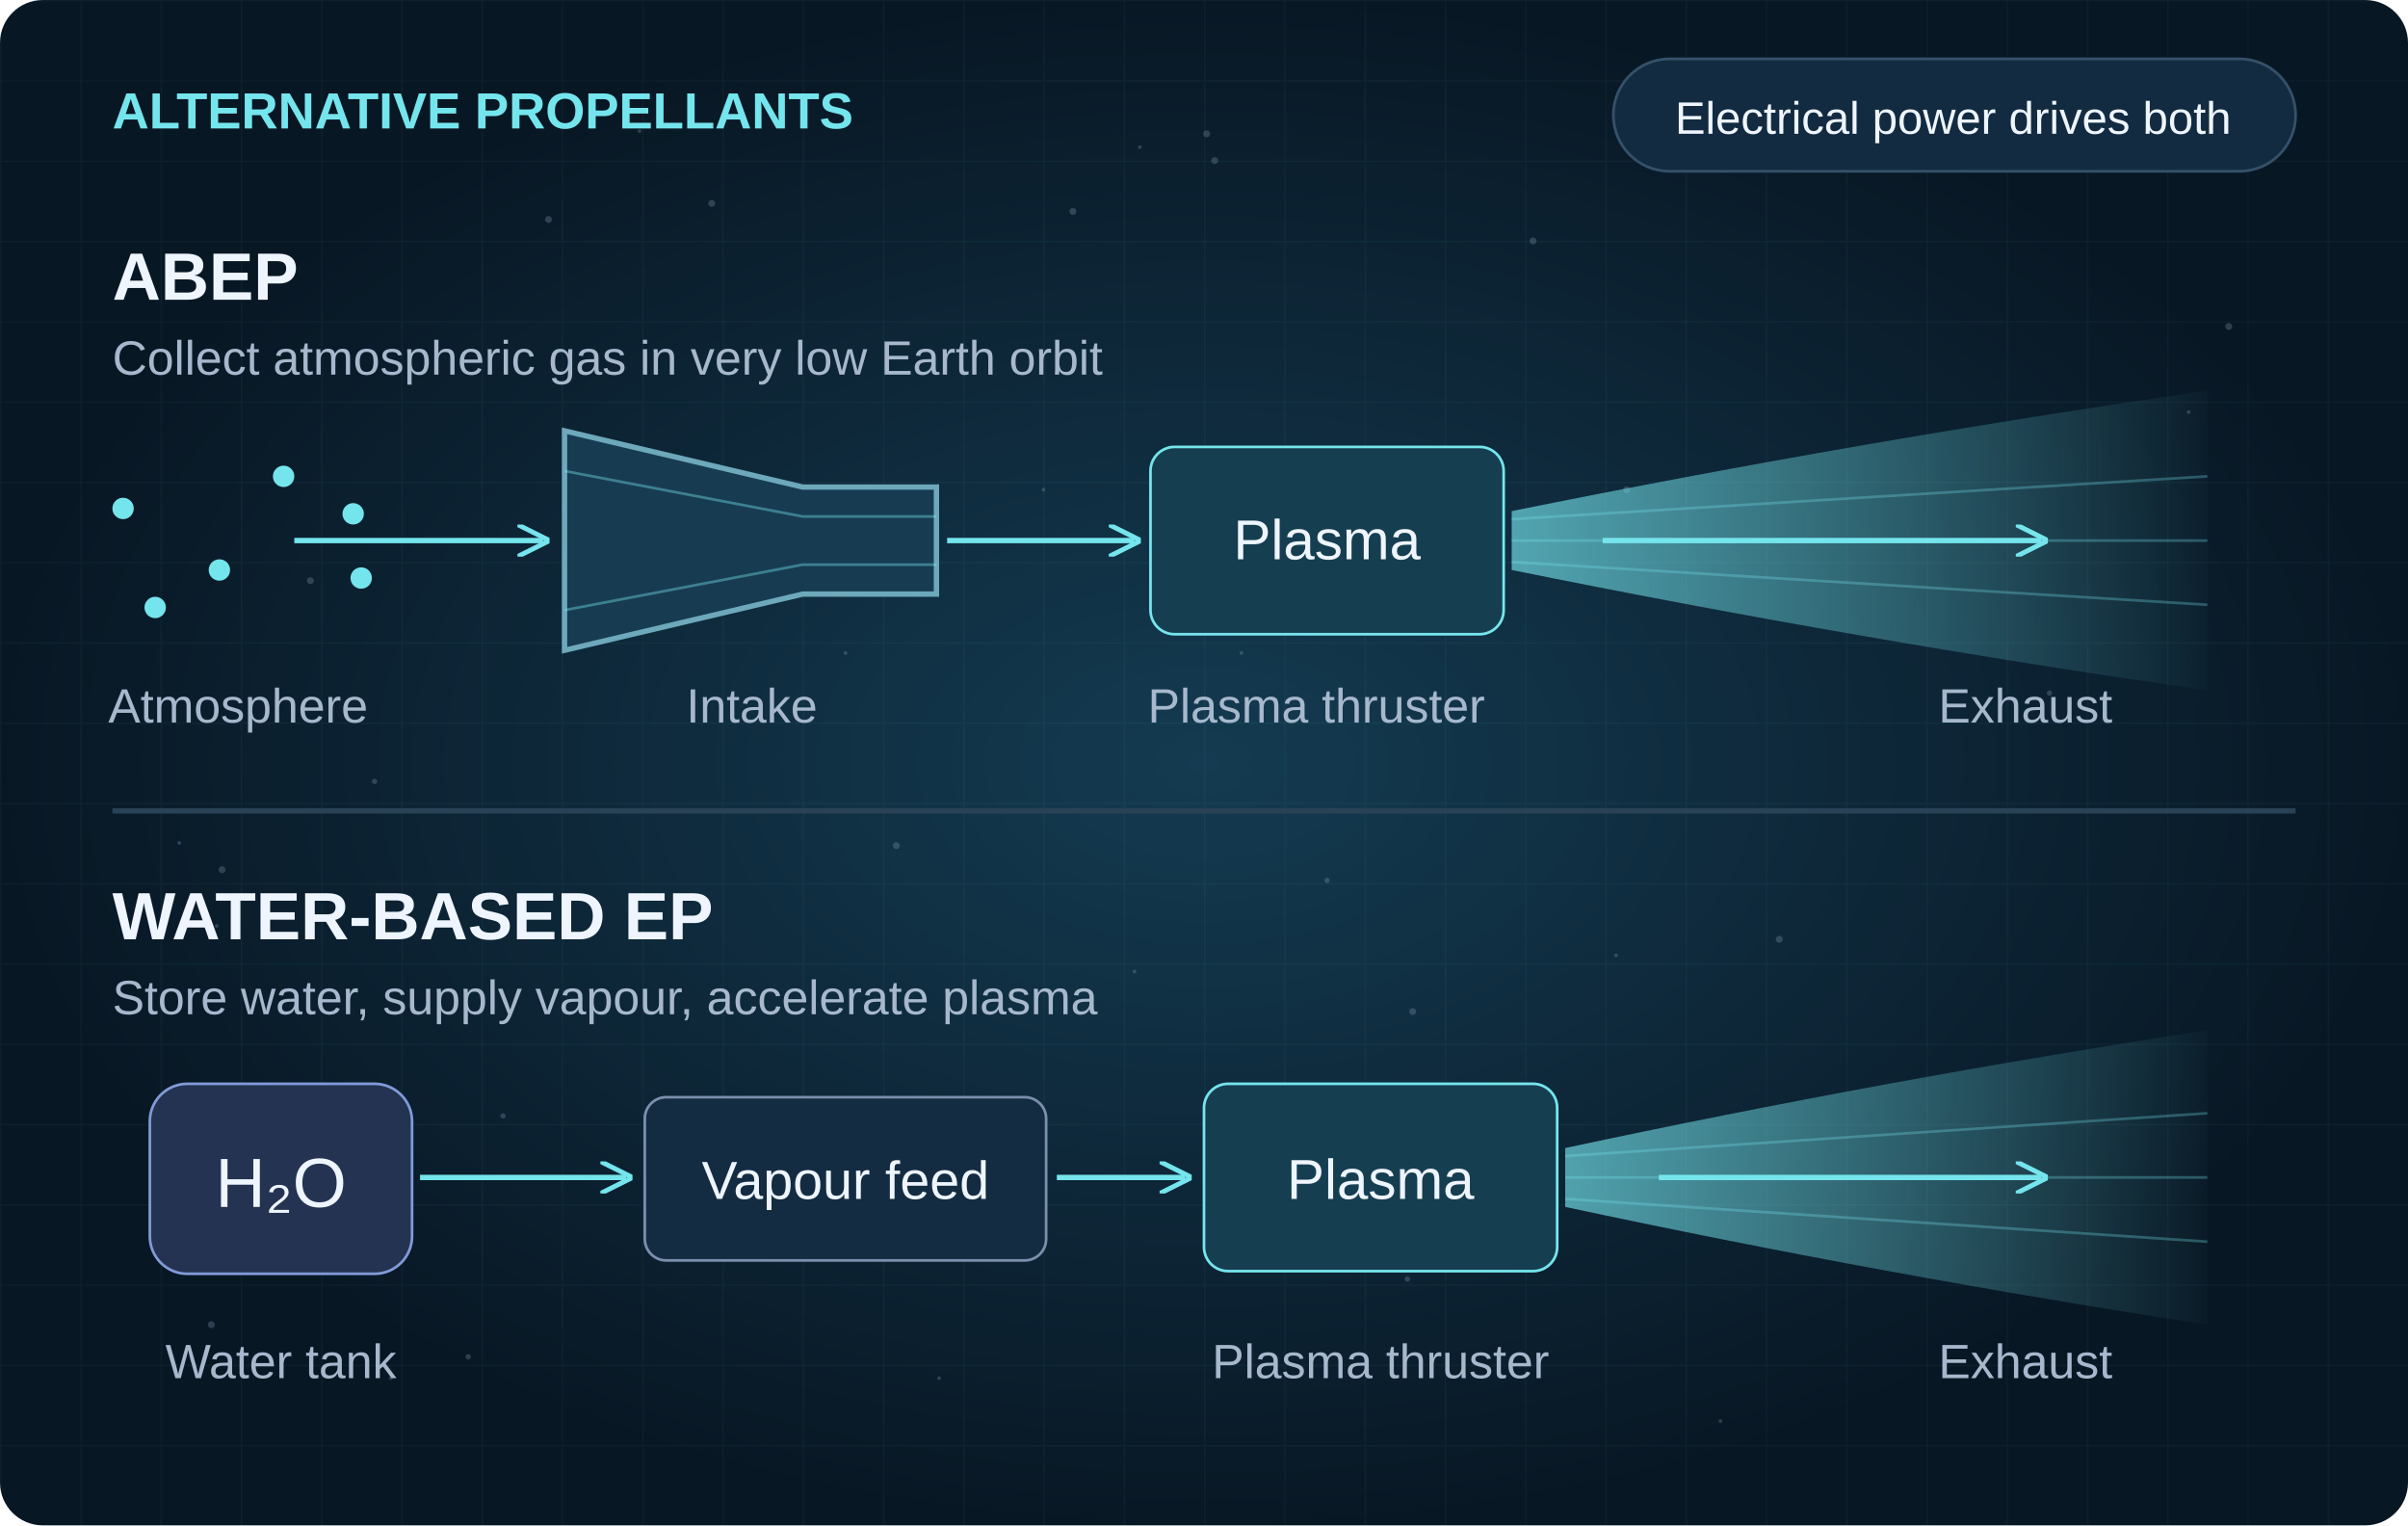
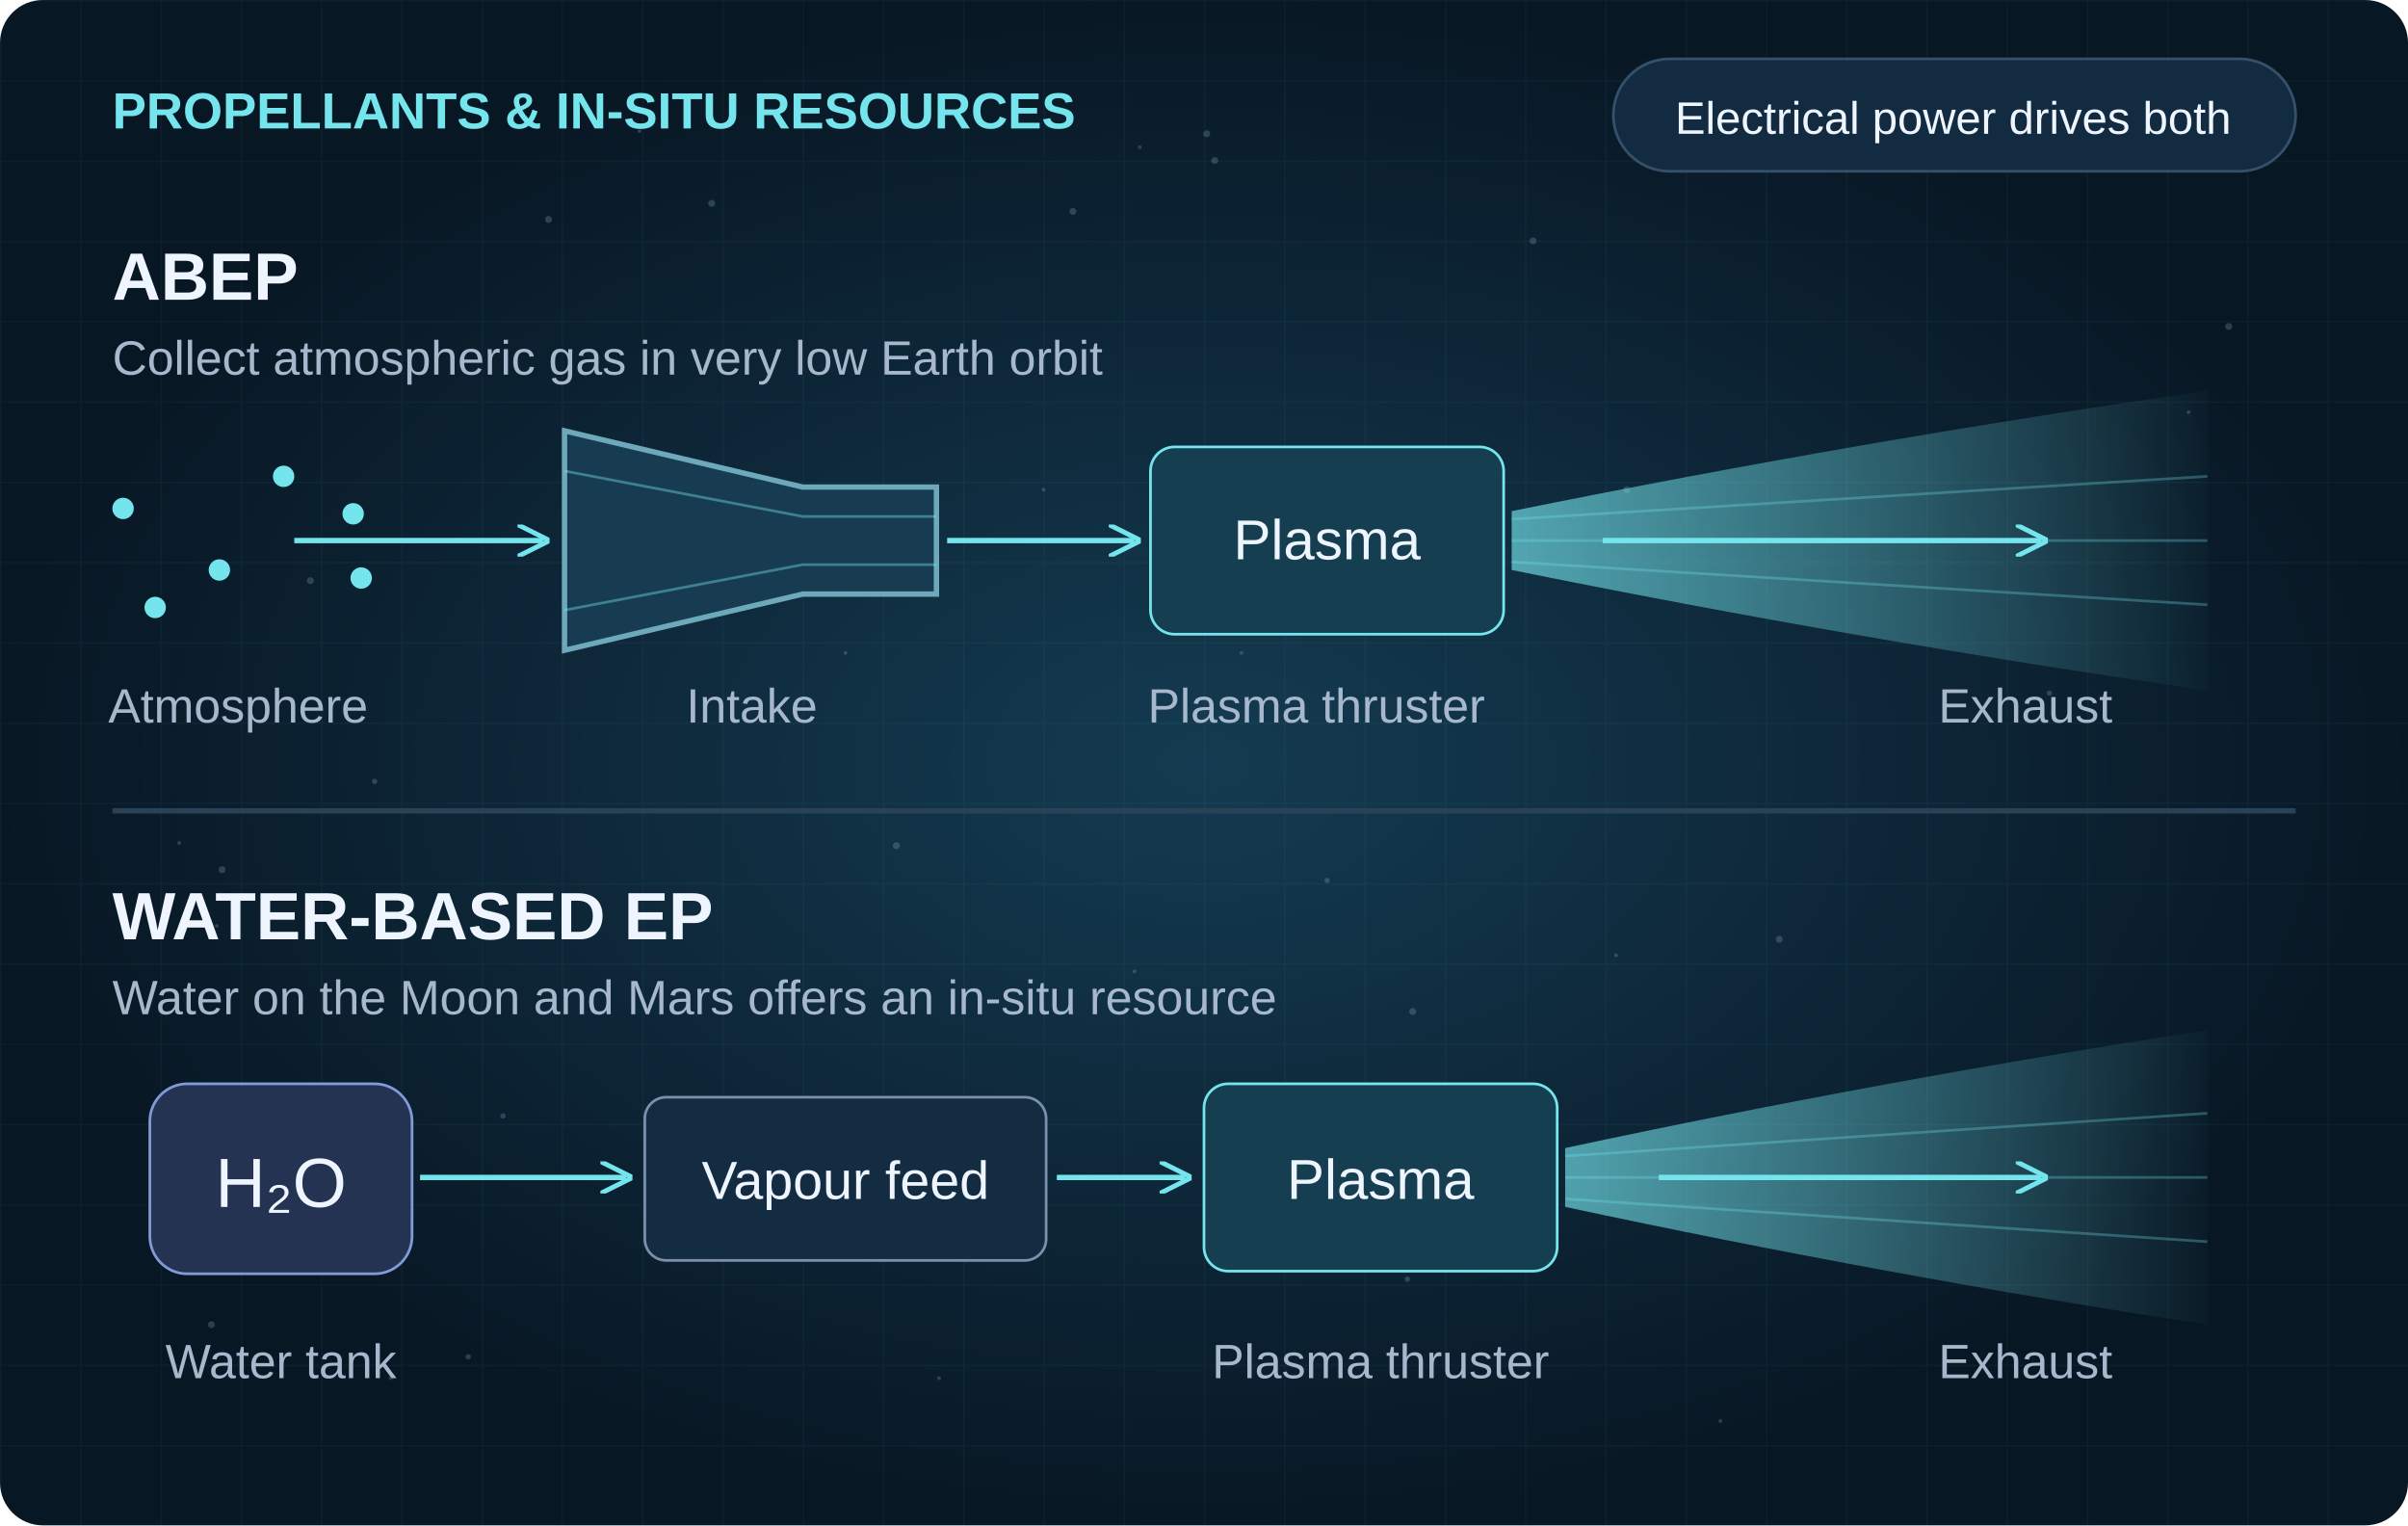
<svg xmlns="http://www.w3.org/2000/svg" width="900" height="570" viewBox="0 0 900 570" role="img" aria-labelledby="title desc">
  <defs>
    <radialGradient id="bg">
      <stop stop-color="#143b51" />
      <stop offset="1" stop-color="#081724" />
    </radialGradient>
    <linearGradient id="cyan">
      <stop stop-color="#75e5ed" stop-opacity=".65" />
      <stop offset="1" stop-color="#75e5ed" stop-opacity=".02" />
    </linearGradient>
    <linearGradient id="violet">
      <stop stop-color="#8c9fff" stop-opacity=".55" />
      <stop offset="1" stop-color="#8c9fff" stop-opacity=".02" />
    </linearGradient>
    <marker id="arrow" viewBox="0 0 10 10" refX="8" refY="5" markerWidth="6" markerHeight="6" orient="auto-start-reverse">
      <path d="M0 0 L10 5 L0 10" fill="none" stroke="#75e5ed" stroke-width="1.5" />
    </marker>
    <pattern id="grid" width="30" height="30" patternUnits="userSpaceOnUse">
      <path d="M30 0H0V30" stroke="#75e5ed" stroke-opacity=".045" fill="none" />
    </pattern>
  </defs>
  <rect width="900" height="570" rx="16" fill="url(#bg)" />
  <rect width="900" height="570" rx="16" fill="url(#grid)" />
  <circle cx="351" cy="515" r="0.7" fill="#9db7d1" opacity=".25" />
  <circle cx="424" cy="363" r="0.7" fill="#9db7d1" opacity=".25" />
  <circle cx="94" cy="450" r="1.3" fill="#9db7d1" opacity=".25" />
  <circle cx="116" cy="217" r="1.3" fill="#9db7d1" opacity=".25" />
  <circle cx="79" cy="495" r="1.3" fill="#9db7d1" opacity=".25" />
  <circle cx="239" cy="49" r="0.7" fill="#9db7d1" opacity=".25" />
  <circle cx="464" cy="244" r="0.7" fill="#9db7d1" opacity=".25" />
  <circle cx="266" cy="76" r="1.3" fill="#9db7d1" opacity=".25" />
  <circle cx="454" cy="60" r="1.3" fill="#9db7d1" opacity=".25" />
  <circle cx="146" cy="515" r="0.7" fill="#9db7d1" opacity=".25" />
  <circle cx="665" cy="351" r="1.3" fill="#9db7d1" opacity=".25" />
  <circle cx="83" cy="325" r="1.3" fill="#9db7d1" opacity=".25" />
  <circle cx="426" cy="55" r="0.7" fill="#9db7d1" opacity=".25" />
  <circle cx="67" cy="315" r="0.7" fill="#9db7d1" opacity=".25" />
  <circle cx="316" cy="244" r="0.7" fill="#9db7d1" opacity=".25" />
  <circle cx="573" cy="90" r="1.3" fill="#9db7d1" opacity=".25" />
  <circle cx="335" cy="316" r="1.3" fill="#9db7d1" opacity=".25" />
  <circle cx="205" cy="82" r="1.3" fill="#9db7d1" opacity=".25" />
  <circle cx="604" cy="357" r="0.7" fill="#9db7d1" opacity=".25" />
  <circle cx="401" cy="79" r="1.3" fill="#9db7d1" opacity=".25" />
  <circle cx="749" cy="62" r="1.3" fill="#9db7d1" opacity=".25" />
  <circle cx="81" cy="346" r="0.7" fill="#9db7d1" opacity=".25" />
  <circle cx="528" cy="378" r="1.3" fill="#9db7d1" opacity=".25" />
  <circle cx="457" cy="427" r="1" fill="#9db7d1" opacity=".25" />
  <circle cx="496" cy="329" r="1" fill="#9db7d1" opacity=".25" />
  <circle cx="390" cy="183" r="0.7" fill="#9db7d1" opacity=".25" />
  <circle cx="833" cy="122" r="1.3" fill="#9db7d1" opacity=".25" />
  <circle cx="818" cy="154" r="0.7" fill="#9db7d1" opacity=".25" />
  <circle cx="608" cy="183" r="1.3" fill="#9db7d1" opacity=".25" />
  <circle cx="526" cy="478" r="1" fill="#9db7d1" opacity=".25" />
  <circle cx="766" cy="259" r="1" fill="#9db7d1" opacity=".25" />
  <circle cx="643" cy="531" r="0.7" fill="#9db7d1" opacity=".25" />
  <circle cx="140" cy="292" r="1" fill="#9db7d1" opacity=".25" />
  <circle cx="188" cy="417" r="1" fill="#9db7d1" opacity=".25" />
  <circle cx="175" cy="507" r="1" fill="#9db7d1" opacity=".25" />
  <circle cx="451" cy="50" r="1.3" fill="#9db7d1" opacity=".25" />
-   <text x="42" y="48" fill="#75e5ed" font-size="19" text-anchor="start" font-weight="600" font-family="Arial, sans-serif">ALTERNATIVE PROPELLANTS</text>
+   <text x="42" y="48" fill="#75e5ed" font-size="19" text-anchor="start" font-weight="600" font-family="Arial, sans-serif">PROPELLANTS &amp; IN-SITU RESOURCES</text>
  <rect x="603" y="22" width="255" height="42" rx="21" fill="#122b40" stroke="#35516a" />
  <text x="730" y="50" fill="#eef5ff" font-size="17" text-anchor="middle" font-weight="400" font-family="Arial, sans-serif">Electrical power drives both</text>
  <text x="42" y="112" fill="#eef5ff" font-size="25" text-anchor="start" font-weight="600" font-family="Arial, sans-serif">ABEP</text>
  <text x="42" y="140" fill="#a7b8cd" font-size="18" text-anchor="start" font-weight="400" font-family="Arial, sans-serif">Collect atmospheric gas in very low Earth orbit</text>
  <text x="89" y="270" fill="#a7b8cd" font-size="18" text-anchor="middle" font-weight="400" font-family="Arial, sans-serif">Atmosphere</text>
  <text x="281" y="270" fill="#a7b8cd" font-size="18" text-anchor="middle" font-weight="400" font-family="Arial, sans-serif">Intake</text>
  <text x="492" y="270" fill="#a7b8cd" font-size="18" text-anchor="middle" font-weight="400" font-family="Arial, sans-serif">Plasma thruster</text>
  <text x="757" y="270" fill="#a7b8cd" font-size="18" text-anchor="middle" font-weight="400" font-family="Arial, sans-serif">Exhaust</text>
  <circle cx="46" cy="190" r="4" fill="#75e5ed" />
  <circle cx="82" cy="213" r="4" fill="#75e5ed" />
  <circle cx="106" cy="178" r="4" fill="#75e5ed" />
  <circle cx="135" cy="216" r="4" fill="#75e5ed" />
  <circle cx="58" cy="227" r="4" fill="#75e5ed" />
  <circle cx="132" cy="192" r="4" fill="#75e5ed" />
  <path d="M110 202 L203 202" stroke="#75e5ed" stroke-width="2" fill="none" marker-end="url(#arrow)" />
  <path d="M211 161L300 182H350V222H300L211 243Z" fill="#173c51" stroke="#6da8bb" stroke-width="2" />
  <path d="M211 176L300 193H350 M211 228L300 211H350" fill="none" stroke="#75e5ed" opacity=".4" />
  <path d="M354 202 L424 202" stroke="#75e5ed" stroke-width="2" fill="none" marker-end="url(#arrow)" />
  <rect x="430" y="167" width="132" height="70" rx="9" fill="#163e51" stroke="#75e5ed" />
  <text x="496" y="209" fill="#eef5ff" font-size="21" text-anchor="middle" font-weight="400" font-family="Arial, sans-serif">Plasma</text>
  <path d="M565 191 Q695.0 164.667 825 146.0 L825 258.0 Q695.0 239.333 565 213Z" fill="url(#cyan)" />
  <path d="M565 194 Q695.0 186 825 178" fill="none" stroke="#75e5ed" stroke-opacity=".3" />
  <path d="M565 202 Q695.0 202 825 202" fill="none" stroke="#75e5ed" stroke-opacity=".3" />
  <path d="M565 210 Q695.0 218 825 226" fill="none" stroke="#75e5ed" stroke-opacity=".3" />
  <path d="M599 202 L763 202" stroke="#75e5ed" stroke-width="2" fill="none" marker-end="url(#arrow)" />
  <path d="M42 303 L858 303" stroke="#294256" stroke-width="2" fill="none" />
  <text x="42" y="351" fill="#eef5ff" font-size="25" text-anchor="start" font-weight="600" font-family="Arial, sans-serif">WATER-BASED EP</text>
-   <text x="42" y="379" fill="#a7b8cd" font-size="18" text-anchor="start" font-weight="400" font-family="Arial, sans-serif">Store water, supply vapour, accelerate plasma</text>
+   <text x="42" y="379" fill="#a7b8cd" font-size="18" text-anchor="start" font-weight="400" font-family="Arial, sans-serif">Water on the Moon and Mars offers an in-situ resource</text>
  <rect x="56" y="405" width="98" height="71" rx="14" fill="#243351" stroke="#819bd9" />
  <text x="105" y="451" fill="#eef5ff" font-size="26" text-anchor="middle" font-weight="400" font-family="Arial, sans-serif">H₂O</text>
  <text x="105" y="515" fill="#a7b8cd" font-size="18" text-anchor="middle" font-weight="400" font-family="Arial, sans-serif">Water tank</text>
  <path d="M157 440 L234 440" stroke="#75e5ed" stroke-width="2" fill="none" marker-end="url(#arrow)" />
  <rect x="241" y="410" width="150" height="61" rx="8" fill="#132c41" stroke="#7c8fae" />
  <text x="316" y="448" fill="#eef5ff" font-size="20" text-anchor="middle" font-weight="400" font-family="Arial, sans-serif">Vapour feed</text>
  <path d="M395 440 L443 440" stroke="#75e5ed" stroke-width="2" fill="none" marker-end="url(#arrow)" />
  <rect x="450" y="405" width="132" height="70" rx="9" fill="#163e51" stroke="#75e5ed" />
  <text x="516" y="448" fill="#eef5ff" font-size="21" text-anchor="middle" font-weight="400" font-family="Arial, sans-serif">Plasma</text>
  <path d="M585 429 Q705.0 403.333 825 385.0 L825 495.0 Q705.0 476.667 585 451Z" fill="url(#cyan)" />
  <path d="M585 432 Q705.0 424 825 416" fill="none" stroke="#75e5ed" stroke-opacity=".3" />
  <path d="M585 440 Q705.0 440 825 440" fill="none" stroke="#75e5ed" stroke-opacity=".3" />
  <path d="M585 448 Q705.0 456 825 464" fill="none" stroke="#75e5ed" stroke-opacity=".3" />
  <path d="M620 440 L763 440" stroke="#75e5ed" stroke-width="2" fill="none" marker-end="url(#arrow)" />
  <text x="516" y="515" fill="#a7b8cd" font-size="18" text-anchor="middle" font-weight="400" font-family="Arial, sans-serif">Plasma thruster</text>
  <text x="757" y="515" fill="#a7b8cd" font-size="18" text-anchor="middle" font-weight="400" font-family="Arial, sans-serif">Exhaust</text>
</svg>
